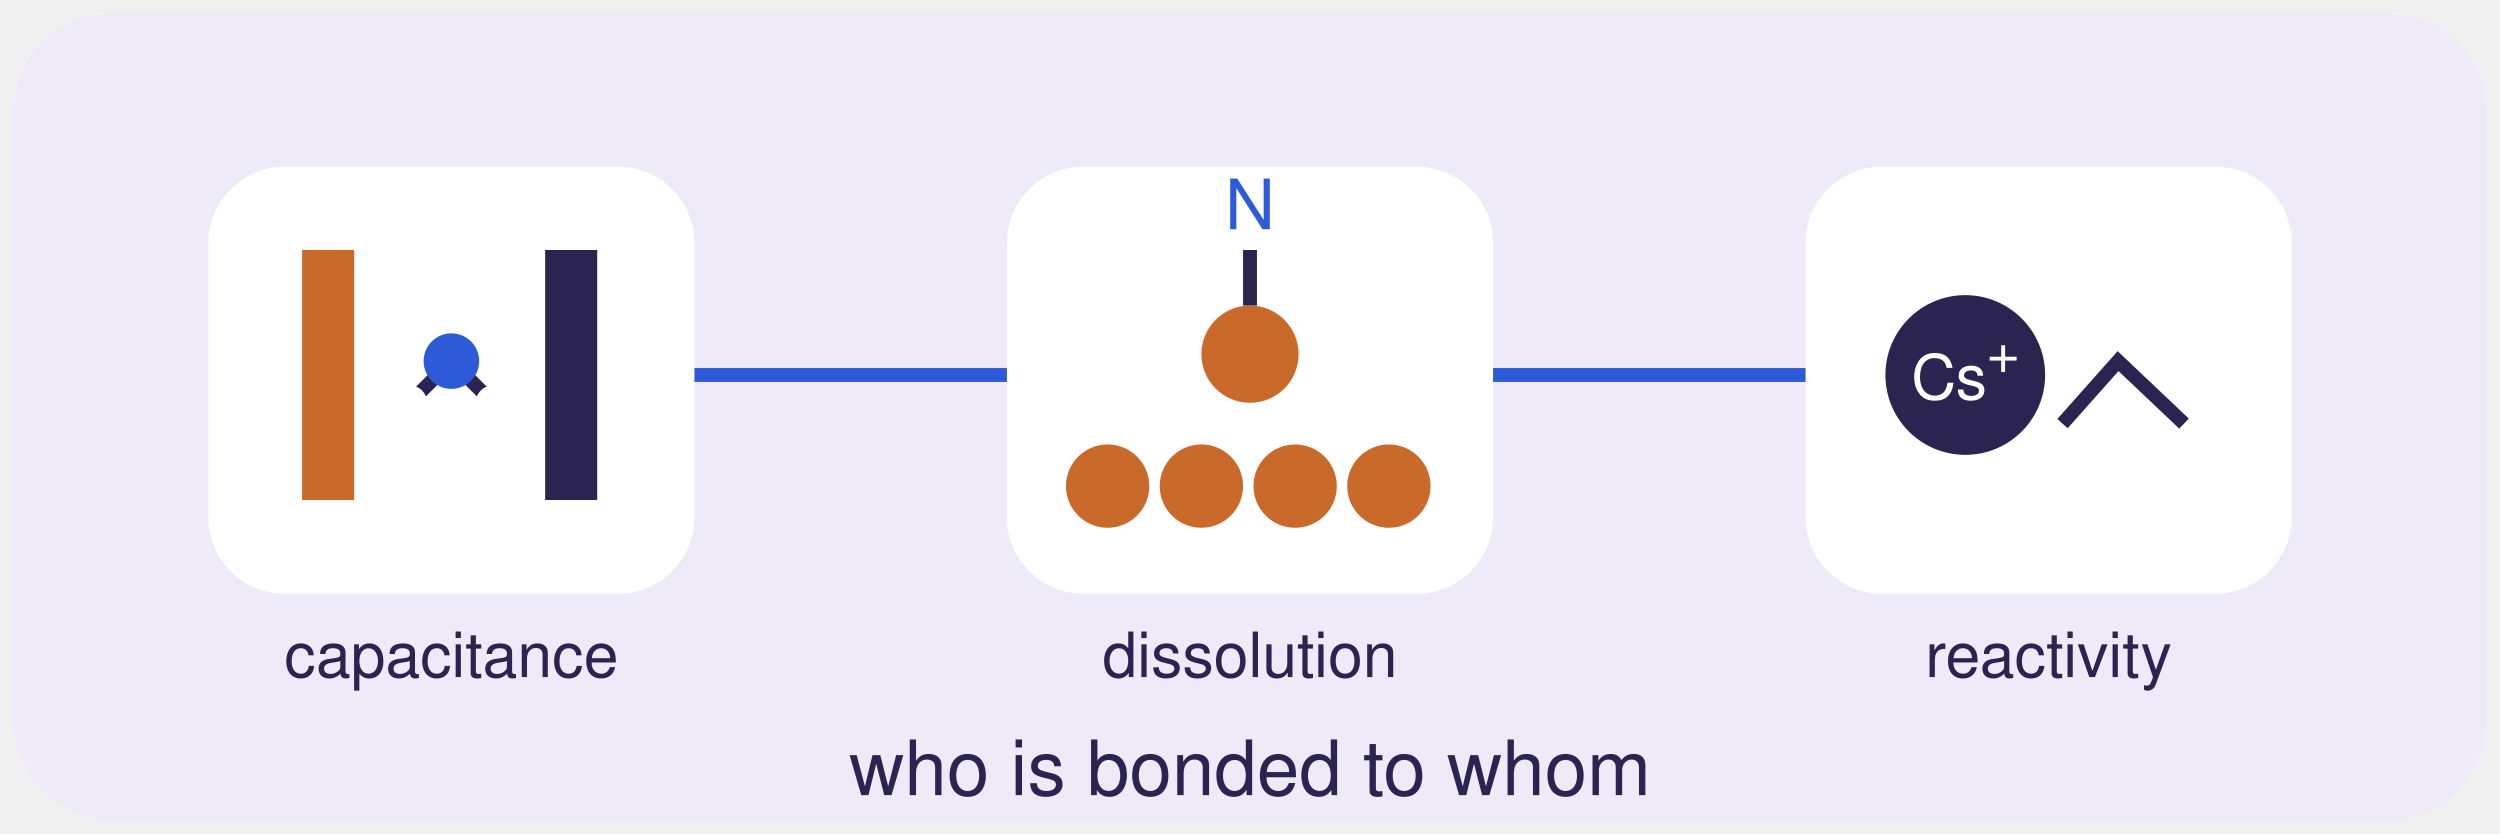
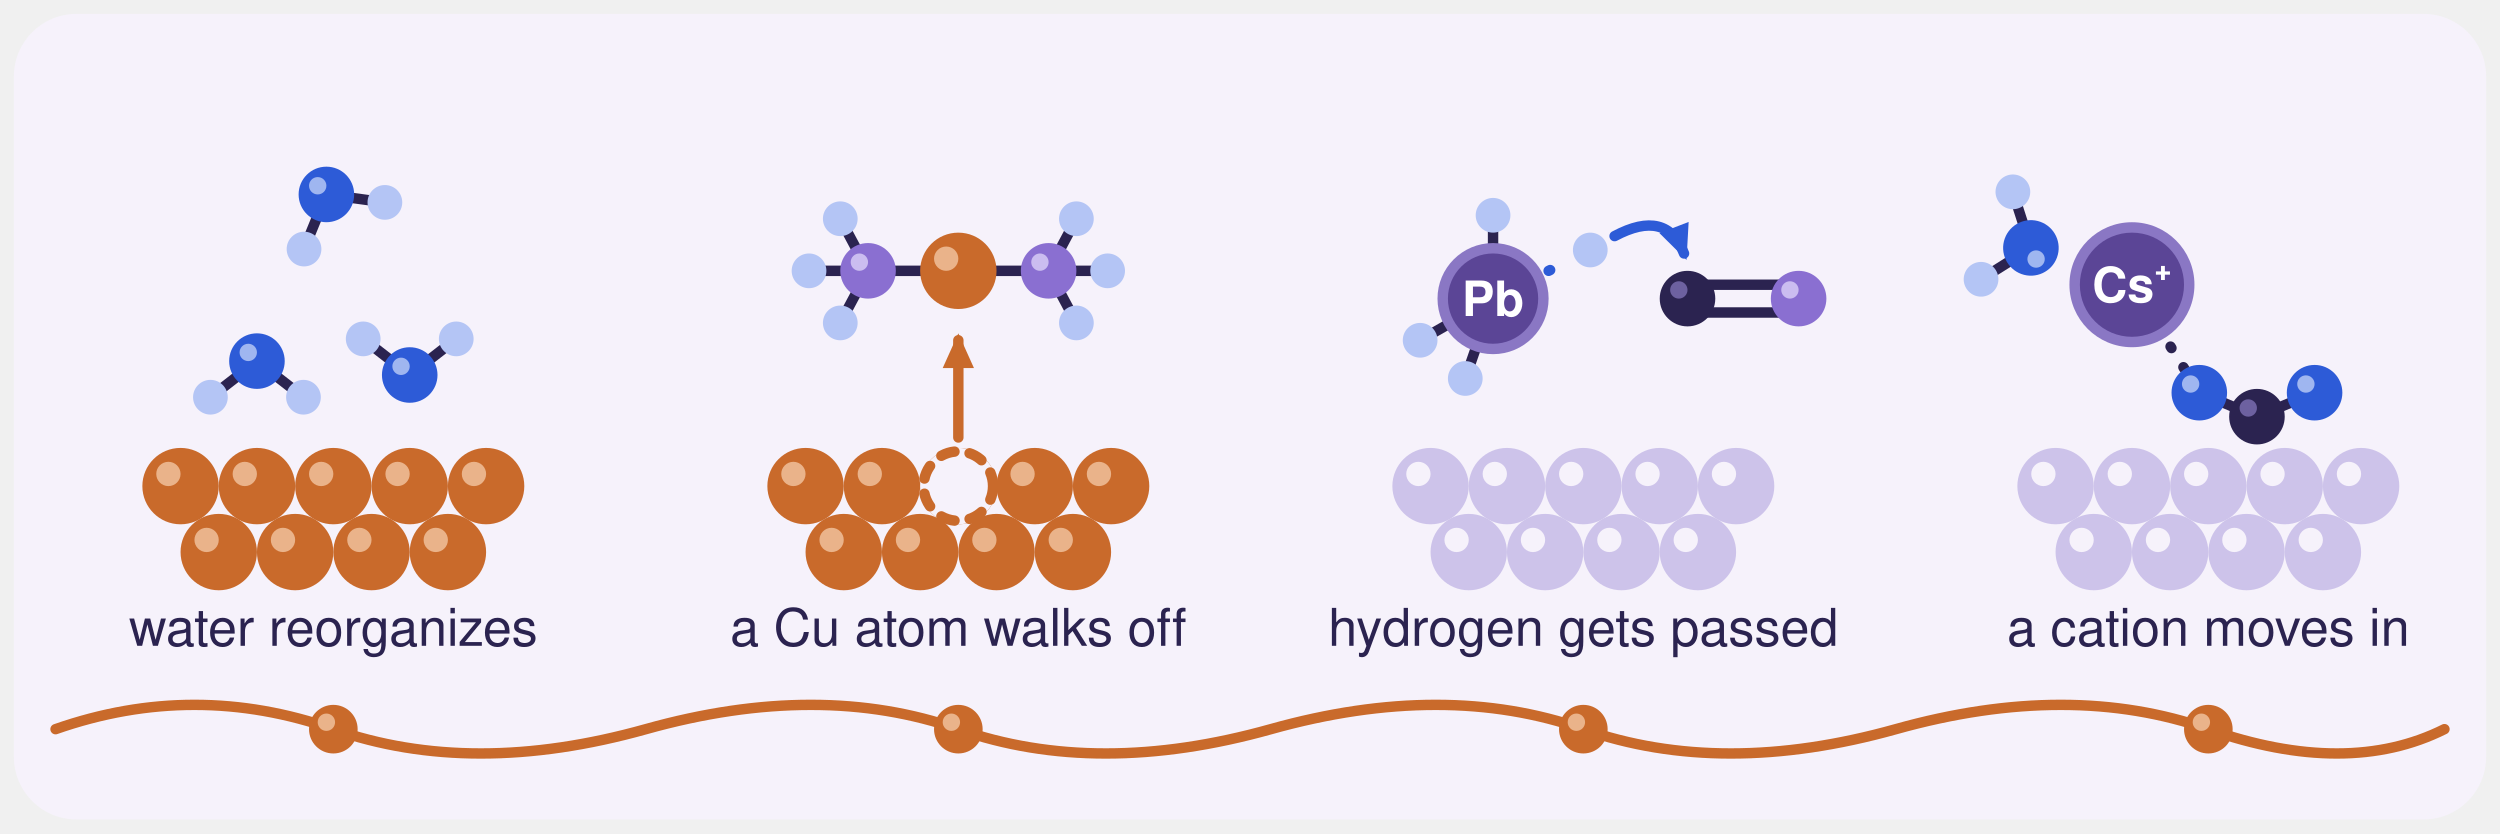
- <svg xmlns="http://www.w3.org/2000/svg" width="720" height="240" viewBox="0 0 720 240" role="img">
-   <g font-family="Avenir Next, Segoe UI, Helvetica, Arial, sans-serif" fill="#2b2350">
-     <rect x="4" y="4" width="712" height="232" rx="28" fill="#efeaf8" />
-     <path d="M105 108H615" fill="none" stroke="#2d5bd7" stroke-width="4" stroke-linecap="butt" stroke-linejoin="miter" />
-     <rect x="60" y="48" width="140" height="123" rx="22" fill="#fff" />
-     <rect x="290" y="48" width="140" height="123" rx="22" fill="#fff" />
-     <rect x="520" y="48" width="140" height="123" rx="22" fill="#fff" />
-     <rect x="87" y="72" width="15" height="72" rx="0" fill="#c96a2b" />
-     <rect x="157" y="72" width="15" height="72" rx="0" fill="#2b2350" />
-     <g transform="translate(130 104) scale(1)">
-       <path d="M-12 12L0 0L12 12" fill="none" stroke="#2b2350" stroke-width="4" stroke-linecap="butt" stroke-linejoin="miter" />
-       <circle cx="0" cy="0" r="8" fill="#2d5bd7" />
-       <circle cx="-12" cy="12" r="5" fill="#fff" />
-       <circle cx="12" cy="12" r="5" fill="#fff" />
+ <svg xmlns="http://www.w3.org/2000/svg" xmlns:xlink="http://www.w3.org/1999/xlink" width="720" height="240" viewBox="0 0 720 240" role="img">
+   <defs>
+     <style>.ln,.lc,.lb,.lp{fill:none;stroke-width:3;stroke-linecap:round;stroke-linejoin:round}.ln{stroke:#2b2350}.lc{stroke:#c96a2b}.lb{stroke:#2d5bd7}.lp{stroke:#d8cfee}.dt{stroke-dasharray:0.5 6.5}.ds{stroke-dasharray:6 6}.t{font-family:"Avenir Next","Segoe UI",Helvetica,Arial,sans-serif;font-size:15px;fill:#2b2350}.b{font-weight:700}.i{font-style:italic;fill:#6d55b5}.w{fill:#fff}.m{text-anchor:middle}.e{text-anchor:end}.s14{font-size:14px}.s16{font-size:16px}.s18{font-size:18px}.s20{font-size:20px}</style>
+     <marker id="ac" viewBox="0 0 12 12" refX="9" refY="6" markerWidth="12" markerHeight="12" markerUnits="userSpaceOnUse" orient="auto">
+       <path d="M1 1.5L11 6L1 10.5Z" fill="#c96a2b" />
+     </marker>
+     <marker id="ab" viewBox="0 0 12 12" refX="9" refY="6" markerWidth="12" markerHeight="12" markerUnits="userSpaceOnUse" orient="auto">
+       <path d="M1 1.5L11 6L1 10.5Z" fill="#2d5bd7" />
+     </marker>
+     <g id="cu">
+       <circle r="11" fill="#c96a2b" />
+       <circle cx="-3.5" cy="-3.5" r="3.5" fill="#eab38a" />
    </g>
-     <circle cx="319" cy="140" r="12" fill="#c96a2b" />
-     <circle cx="346" cy="140" r="12" fill="#c96a2b" />
-     <circle cx="373" cy="140" r="12" fill="#c96a2b" />
-     <circle cx="400" cy="140" r="12" fill="#c96a2b" />
-     <circle cx="360" cy="102" r="14" fill="#c96a2b" />
-     <path d="M360 88V72" fill="none" stroke="#2b2350" stroke-width="4" stroke-linecap="butt" stroke-linejoin="miter" />
-     <text x="360" y="66" text-anchor="middle" font-size="20" fill="#2d5bd7">N</text>
-     <circle cx="566" cy="108" r="23" fill="#2b2350" />
-     <text x="566" y="115" text-anchor="middle" font-size="18" fill="#fff">Cs<tspan dy="-8" font-size="16">+</tspan>
-     </text>
-     <path d="M594 122L610 104L629 122" fill="none" stroke="#2b2350" stroke-width="4" stroke-linecap="butt" stroke-linejoin="miter" />
-     <text x="130" y="195" text-anchor="middle" font-size="18" fill="#2b2350">capacitance</text>
-     <text x="360" y="195" text-anchor="middle" font-size="18" fill="#2b2350">dissolution</text>
-     <text x="590" y="195" text-anchor="middle" font-size="18" fill="#2b2350">reactivity</text>
-     <text x="360" y="229" text-anchor="middle" font-size="22" fill="#2b2350">who is bonded to whom</text>
-   </g>
+     <g id="ag">
+       <circle r="11" fill="#cdc3ea" />
+       <circle cx="-3.5" cy="-3.5" r="3.5" fill="#f6f2fb" />
+     </g>
+     <g id="o">
+       <circle r="8" fill="#2d5bd7" />
+       <circle cx="-2.5" cy="-2.5" r="2.5" fill="#9fb6f0" />
+     </g>
+     <g id="c">
+       <circle r="8" fill="#2b2350" />
+       <circle cx="-2.5" cy="-2.5" r="2.5" fill="#6d61a0" />
+     </g>
+     <g id="n">
+       <circle r="8" fill="#8a6fd1" />
+       <circle cx="-2.5" cy="-2.5" r="2.5" fill="#cbbdf0" />
+     </g>
+     <circle id="h" r="5" fill="#b4c5f5" />
+     <g id="wd">
+       <path class="ln" d="M-13.4 10.4L0 0L13.4 10.4" />
+       <use xlink:href="#o" />
+       <use xlink:href="#h" x="-13.4" y="10.4" />
+       <use xlink:href="#h" x="13.4" y="10.4" />
+     </g>
+     <g id="wu">
+       <path class="ln" d="M-13.4-10.4L0 0L13.4-10.4" />
+       <use xlink:href="#o" />
+       <use xlink:href="#h" x="-13.4" y="-10.4" />
+       <use xlink:href="#h" x="13.4" y="-10.4" />
+     </g>
+     <g id="wt1">
+       <path class="ln" d="M16.85 2.29L0 0L-6.44 15.73" />
+       <use xlink:href="#o" />
+       <use xlink:href="#h" x="16.85" y="2.29" />
+       <use xlink:href="#h" x="-6.44" y="15.73" />
+     </g>
+     <g id="wa">
+       <path class="ln" d="M10.4-13.4L0 0L10.4 13.4" />
+       <use xlink:href="#o" />
+       <use xlink:href="#h" x="10.4" y="-13.4" />
+       <use xlink:href="#h" x="10.4" y="13.4" />
+     </g>
+     <g id="nl">
+       <path class="ln" d="M0 0L-8-15M0 0L-8 15M0 0H-17" />
+       <use xlink:href="#n" />
+       <use xlink:href="#h" x="-8" y="-15" />
+       <use xlink:href="#h" x="-8" y="15" />
+       <use xlink:href="#h" x="-17" />
+     </g>
+     <g id="nr">
+       <path class="ln" d="M0 0L8-15M0 0L8 15M0 0H17" />
+       <use xlink:href="#n" />
+       <use xlink:href="#h" x="8" y="-15" />
+       <use xlink:href="#h" x="8" y="15" />
+       <use xlink:href="#h" x="17" />
+     </g>
+     <g id="cu5">
+       <use xlink:href="#cu" x="-33" y="19" />
+       <use xlink:href="#cu" x="-11" y="19" />
+       <use xlink:href="#cu" x="11" y="19" />
+       <use xlink:href="#cu" x="33" y="19" />
+       <use xlink:href="#cu" x="-44" />
+       <use xlink:href="#cu" x="-22" />
+       <use xlink:href="#cu" />
+       <use xlink:href="#cu" x="22" />
+       <use xlink:href="#cu" x="44" />
+     </g>
+     <g id="ag5">
+       <use xlink:href="#ag" x="-33" y="19" />
+       <use xlink:href="#ag" x="-11" y="19" />
+       <use xlink:href="#ag" x="11" y="19" />
+       <use xlink:href="#ag" x="33" y="19" />
+       <use xlink:href="#ag" x="-44" />
+       <use xlink:href="#ag" x="-22" />
+       <use xlink:href="#ag" />
+       <use xlink:href="#ag" x="22" />
+       <use xlink:href="#ag" x="44" />
+     </g>
+   </defs>
+   <rect x="4" y="4" width="712" height="232" rx="18" fill="#f6f2fb" />
+   <path class="lc" d="M16 210Q56 196 96 210T186 210T276 210T366 210T456 210T546 210T636 210T704 210" />
+   <use xlink:href="#cu5" x="96" y="140" />
+   <use xlink:href="#wd" x="74" y="104" />
+   <use xlink:href="#wu" x="118" y="108" />
+   <use xlink:href="#wt1" x="94" y="56" />
+   <text class="t m" x="96" y="186">water reorganizes</text>
+   <use xlink:href="#cu5" x="276" y="140" />
+   <circle cx="276" cy="140" r="11" fill="#f6f2fb" />
+   <circle class="lc" cx="276" cy="140" r="10" style="stroke-dasharray:4 4.4" />
+   <path class="lc" d="M276 126V98" marker-end="url(#ac)" />
+   <path class="ln" d="M250 78H302" />
+   <use xlink:href="#nl" x="250" y="78" />
+   <use xlink:href="#nr" x="302" y="78" />
+   <use xlink:href="#cu" x="276" y="78" />
+   <text class="t m" x="276" y="186">a Cu atom walks off</text>
+   <use xlink:href="#ag5" x="456" y="140" />
+   <path class="ln" d="M430 86V62M430 86L409 98M430 86L422 109" />
+   <use xlink:href="#h" x="430" y="62" />
+   <use xlink:href="#h" x="409" y="98" />
+   <use xlink:href="#h" x="422" y="109" />
+   <circle cx="430" cy="86" r="16" fill="#8a77c4" />
+   <circle cx="430" cy="86" r="13" fill="#5b4596" />
+   <text class="t b w s14 m" x="430" y="91">Pb</text>
+   <path class="lb dt" d="M446 78L452 75" />
+   <use xlink:href="#h" x="458" y="72" />
+   <path class="lb" d="M465 68Q480 60 485 73" marker-end="url(#ab)" />
+   <path class="ln" d="M488 82H516M488 90H516" />
+   <use xlink:href="#c" x="486" y="86" />
+   <use xlink:href="#n" x="518" y="86" />
+   <text class="t m" x="456" y="186">hydrogen gets passed</text>
+   <use xlink:href="#ag5" x="636" y="140" />
+   <path class="ln dt" d="M614 82L633.4 113.1" />
+   <path class="ln" d="M633.4 113.1L650 120L666.6 113.1" />
+   <use xlink:href="#o" x="633.4" y="113.1" />
+   <use xlink:href="#c" x="650" y="120" />
+   <use xlink:href="#o" x="666.6" y="113.1" />
+   <use xlink:href="#wa" transform="translate(584.9 71.4) rotate(200)" />
+   <circle cx="614" cy="82" r="18" fill="#8a77c4" />
+   <circle cx="614" cy="82" r="15" fill="#5b4596" />
+   <text class="t b w s14 m" x="614" y="87">Cs⁺</text>
+   <text class="t m" x="636" y="186">a cation moves in</text>
+   <circle cx="96" cy="210" r="7" fill="#c96a2b" />
+   <circle cx="276" cy="210" r="7" fill="#c96a2b" />
+   <circle cx="456" cy="210" r="7" fill="#c96a2b" />
+   <circle cx="636" cy="210" r="7" fill="#c96a2b" />
+   <circle cx="94" cy="208" r="2.5" fill="#eab38a" />
+   <circle cx="274" cy="208" r="2.5" fill="#eab38a" />
+   <circle cx="454" cy="208" r="2.5" fill="#eab38a" />
+   <circle cx="634" cy="208" r="2.5" fill="#eab38a" />
</svg>
